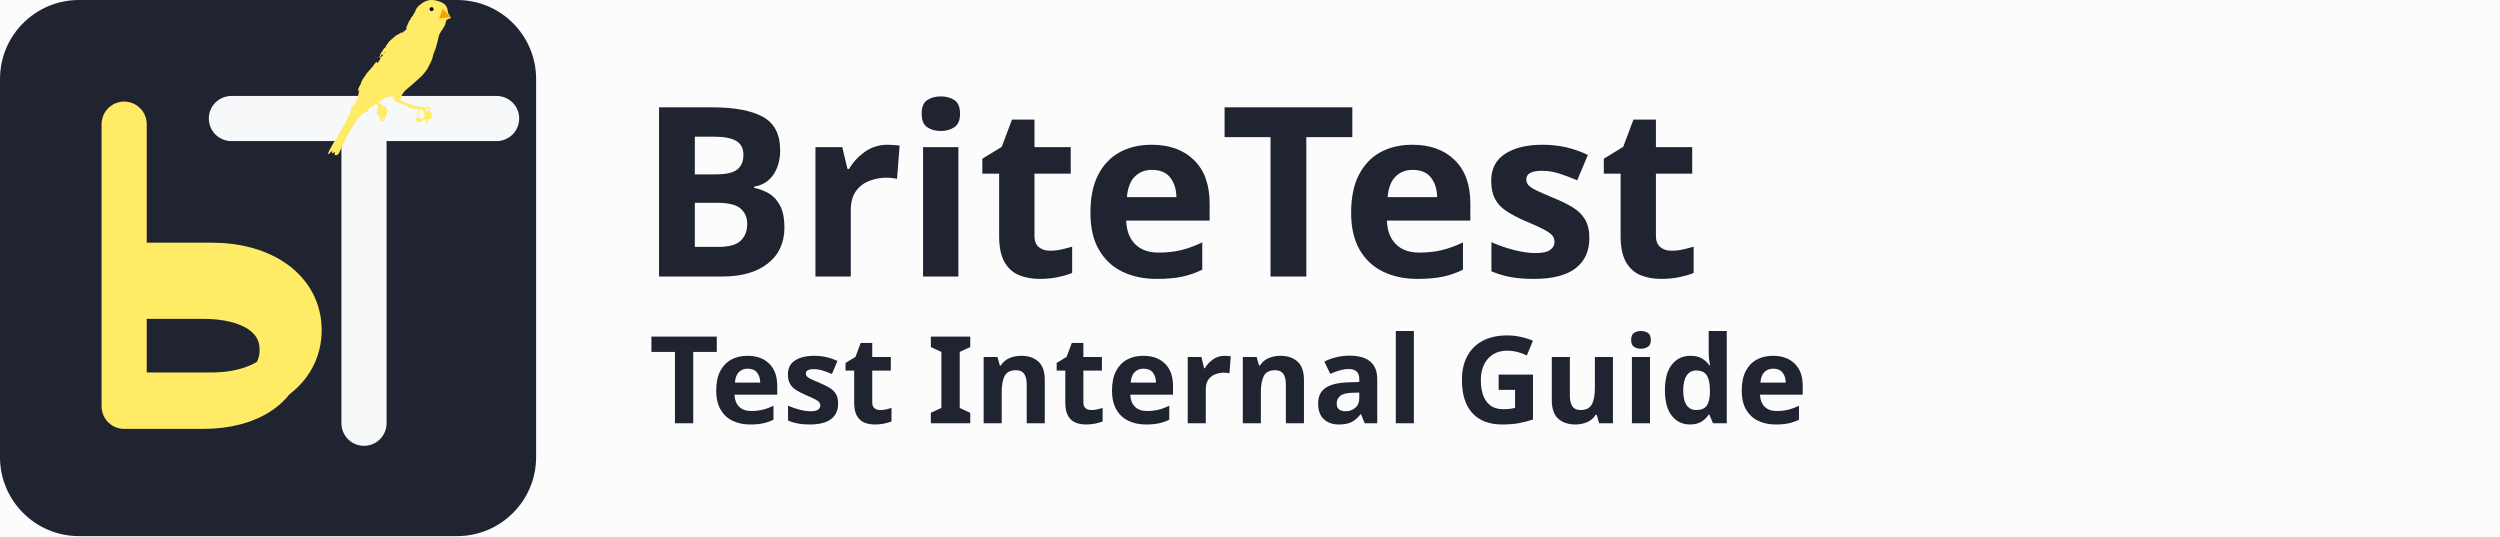
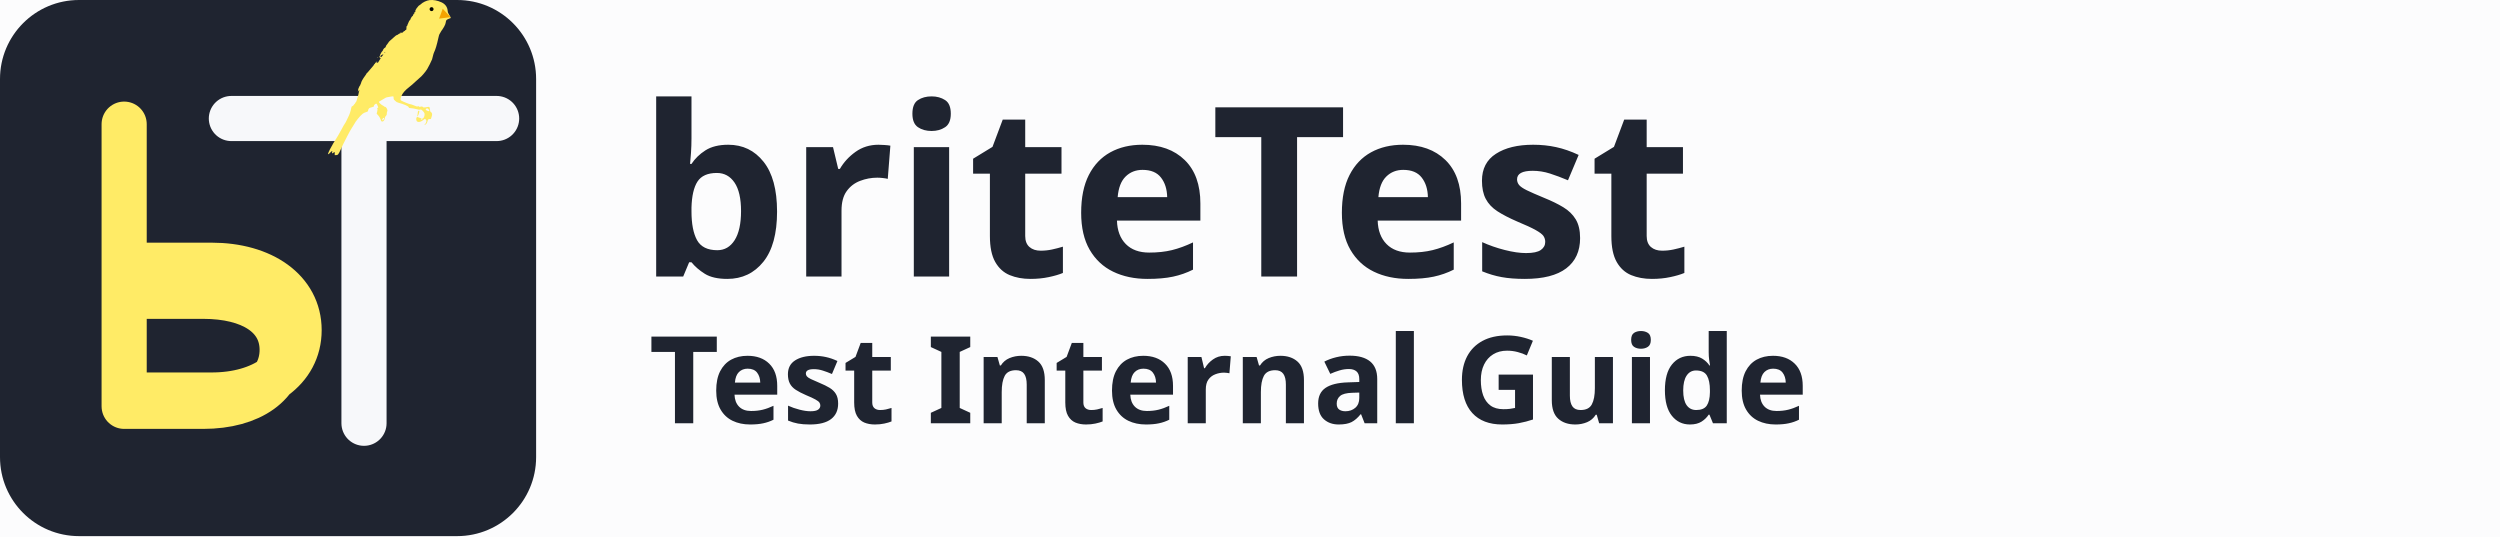
<svg xmlns="http://www.w3.org/2000/svg" width="886" height="190" viewBox="74 66 886 190" role="img" aria-labelledby="title desc">
  <rect width="960" height="320" fill="#FCFCFD" />
  <rect x="74" y="66" width="190" height="190" rx="28" fill="#1F2430" />
  <path d="M118 110v100h28c17 0 28-8 28-20s-11-19-28-19h-28M118 160h31c18 0 31 9 31 23s-13 23-31 23h-31" fill="none" stroke="#FFEB66" stroke-width="16" stroke-linecap="round" stroke-linejoin="round" />
  <path d="M156 108h94M203 108v108" fill="none" stroke="#F7F8FA" stroke-width="16" stroke-linecap="round" />
  <g aria-label="canary accent" transform="translate(190.267,66) scale(0.1067961)">
    <g transform="translate(-11.49721,526.3333) scale(0.1,-0.1)" fill="#FFEB66" stroke="none">
      <path d="M3485 5260 c-103 -13 -229 -73 -304 -147 -13 -12 -27 -23 -31 -23 -13 0 -57 -45 -76 -77 -10 -18 -22 -33 -26 -33 -4 0 -8 -6 -8 -14 0 -7 -7 -19 -16 -27 -10 -8 -14 -22 -11 -38 5 -24 -12 -51 -31 -51 -6 0 -13 -7 -16 -16 -8 -22 -8 -26 3 -19 5 3 12 1 16 -5 5 -9 -1 -12 -21 -9 -10 1 -33 -35 -34 -53 0 -10 -6 -18 -13 -18 -14 0 -67 -83 -67 -105 0 -7 -11 -22 -23 -32 -13 -10 -32 -43 -42 -73 -10 -30 -25 -65 -33 -77 -8 -13 -11 -23 -7 -23 4 0 2 -7 -5 -15 -7 -8 -15 -13 -19 -11 -3 2 -5 -23 -5 -56 1 -54 -1 -60 -22 -68 -13 -5 -24 -14 -24 -20 0 -6 -13 -16 -29 -21 -16 -6 -31 -18 -34 -28 -5 -19 -60 -36 -65 -21 -2 5 -10 6 -18 3 -12 -4 -13 -8 -4 -13 8 -5 1 -10 -19 -15 -18 -4 -44 -18 -58 -31 -14 -13 -33 -24 -42 -24 -9 0 -31 -12 -48 -27 -17 -16 -52 -46 -78 -68 -83 -69 -155 -138 -150 -143 2 -2 -16 -28 -40 -57 -25 -29 -45 -56 -45 -62 0 -18 -25 -63 -36 -63 -17 0 -62 -53 -69 -83 -4 -15 -14 -31 -22 -35 -15 -9 -23 -23 -63 -101 -19 -35 -20 -45 -9 -52 9 -5 17 -3 22 6 10 19 76 50 85 40 4 -3 -1 -13 -11 -20 -20 -14 -112 -153 -148 -222 -23 -44 -42 -54 -53 -28 -3 8 -10 15 -16 15 -14 0 -50 -33 -50 -46 0 -7 -7 -14 -15 -18 -8 -3 -15 -11 -15 -17 0 -7 -19 -33 -42 -59 -24 -26 -74 -86 -113 -133 -38 -48 -76 -89 -83 -91 -6 -3 -12 -10 -12 -16 0 -6 -26 -46 -58 -88 -61 -81 -122 -193 -122 -223 0 -10 -5 -21 -10 -24 -5 -3 -10 -15 -10 -26 0 -10 -8 -27 -19 -38 -10 -10 -24 -36 -31 -57 -7 -22 -17 -44 -22 -51 -5 -7 -7 -21 -3 -33 4 -12 1 -27 -6 -36 -6 -8 -9 -17 -6 -20 3 -3 13 6 22 20 10 14 21 23 27 20 5 -4 5 -11 -1 -18 -6 -7 -12 -28 -15 -47 -2 -19 -11 -59 -19 -89 -54 -200 -68 -236 -94 -253 -7 -4 -13 -15 -13 -22 0 -8 -4 -15 -9 -15 -5 0 -18 -16 -30 -36 -12 -19 -34 -40 -50 -45 -26 -9 -30 -17 -41 -77 -14 -84 -54 -202 -89 -267 -15 -27 -41 -81 -57 -120 -16 -38 -44 -90 -63 -114 -18 -24 -67 -110 -108 -190 -42 -80 -96 -177 -121 -216 -66 -102 -76 -119 -153 -245 -70 -115 -161 -295 -172 -337 -10 -44 15 -34 70 27 57 62 84 69 63 16 -5 -15 -8 -32 -4 -37 6 -10 40 5 62 28 23 23 30 14 28 -39 l-1 -52 44 -1 c61 -2 87 30 157 190 31 71 69 155 86 185 17 30 75 144 129 253 55 109 123 233 153 275 29 42 64 97 76 122 49 98 197 280 285 350 21 17 69 40 105 51 65 20 68 22 74 57 8 53 31 80 79 93 82 22 128 42 116 49 -16 10 16 57 52 75 26 14 29 13 47 -13 16 -24 42 -95 42 -117 0 -4 -9 -5 -20 -2 -23 6 -24 3 -9 -25 9 -16 7 -38 -6 -94 l-17 -74 49 -54 c43 -47 71 -98 97 -179 7 -23 29 -31 62 -23 28 7 63 72 64 118 0 15 8 35 18 45 34 34 53 72 46 97 -3 13 2 41 11 62 15 36 15 42 -1 84 -17 47 -48 79 -75 80 -9 0 -22 7 -29 15 -7 9 -29 23 -48 32 -46 22 -125 98 -120 115 2 7 35 29 74 49 38 19 89 49 113 67 24 17 60 34 80 37 20 3 73 13 119 21 45 8 87 12 92 9 6 -3 10 -27 10 -52 0 -42 4 -50 50 -94 38 -37 64 -52 108 -64 202 -57 327 -111 342 -149 5 -14 13 -26 17 -26 64 -2 211 -25 255 -41 42 -15 70 -18 102 -14 42 7 45 5 94 -43 29 -29 53 -62 57 -81 9 -42 -2 -100 -26 -140 -19 -31 -21 -32 -67 -26 -26 4 -70 17 -98 30 -50 22 -52 22 -68 4 -20 -24 -21 -81 -1 -118 29 -56 137 -42 218 29 51 45 73 50 83 18 4 -13 11 -26 17 -29 26 -17 -24 -131 -66 -150 -19 -8 -18 -9 8 -4 40 8 81 54 95 107 22 83 31 93 77 90 39 -3 43 -1 48 25 4 15 13 47 22 71 21 59 10 113 -26 135 -25 15 -29 23 -34 83 -7 94 -17 101 -109 83 -86 -17 -119 -15 -130 6 -10 17 -45 19 -84 5 -21 -9 -29 -7 -39 7 -11 15 -18 16 -42 7 -25 -9 -42 -5 -128 32 -55 24 -108 41 -118 38 -17 -5 -254 90 -304 122 -17 11 -23 24 -23 52 0 21 4 42 9 47 5 6 14 28 21 50 29 89 122 196 265 305 50 37 137 114 195 170 58 56 123 114 145 130 55 38 189 193 248 288 36 57 145 274 163 325 8 23 22 75 30 116 9 41 24 91 34 111 47 94 95 252 145 483 13 60 28 114 34 121 5 6 24 38 41 71 17 33 39 67 49 75 9 8 39 56 66 105 36 66 51 106 56 149 8 70 22 85 106 118 l62 24 -25 55 c-14 29 -37 69 -50 87 -19 25 -26 48 -30 97 -8 123 -81 224 -204 281 -131 61 -276 88 -395 74z m-1478 -1757 c-3 -3 -11 -2 -17 2 -9 6 -9 10 1 16 14 8 27 -7 16 -18z m1441 -1866 c59 -61 18 -85 -63 -38 -49 28 -37 59 26 70 3 1 20 -14 37 -32z m-1474 -295 c7 -11 -31 -72 -44 -72 -16 0 -26 33 -12 38 7 2 12 12 12 23 0 19 34 28 44 11z m1265 -19 l23 -6 -23 -13 c-34 -19 -45 -17 -46 6 -2 21 7 24 46 13z" />
      <path d="M1760 3355 c0 -8 4 -15 10 -15 5 0 7 7 4 15 -4 8 -8 15 -10 15 -2 0 -4 -7 -4 -15z" />
      <path d="M1727 3223 c-8 -7 11 -33 24 -33 5 0 9 5 9 10 0 6 -7 10 -16 10 -8 0 -12 5 -9 10 7 11 2 13 -8 3z" />
      <ellipse cx="2040" cy="3185" rx="155" ry="70" fill="#FFEB66" transform="rotate(-25 2040 3185)" />
      <ellipse cx="1865" cy="3360" rx="58" ry="24" fill="#FFEB66" transform="rotate(-28 1865 3360)" />
      <circle cx="3550" cy="4960" r="66" fill="#000000" />
      <polygon points="3860,4985 4200,4810 3860,4635" fill="#F4A300" transform="rotate(-20 3860 4810)" />
      <path d="M3100 1571 c-5 -11 -10 -40 -10 -65 0 -24 -5 -57 -10 -72 -13 -33 -3 -46 15 -20 20 27 55 144 48 161 -7 21 -30 19 -43 -4z" />
    </g>
  </g>
-   <text x="300" y="164" font-family="Verdana, Geneva, sans-serif" font-size="84" font-weight="700" fill="#1F2430">BriteTest</text>
+   <text x="300" y="164" font-family="Verdana, Geneva, sans-serif" font-size="84" font-weight="700" fill="#1F2430">briteTest</text>
  <text x="304" y="216" font-family="Verdana, Geneva, sans-serif" font-size="43" font-weight="700" fill="#1F2430">Test Internal Guide</text>
</svg>
